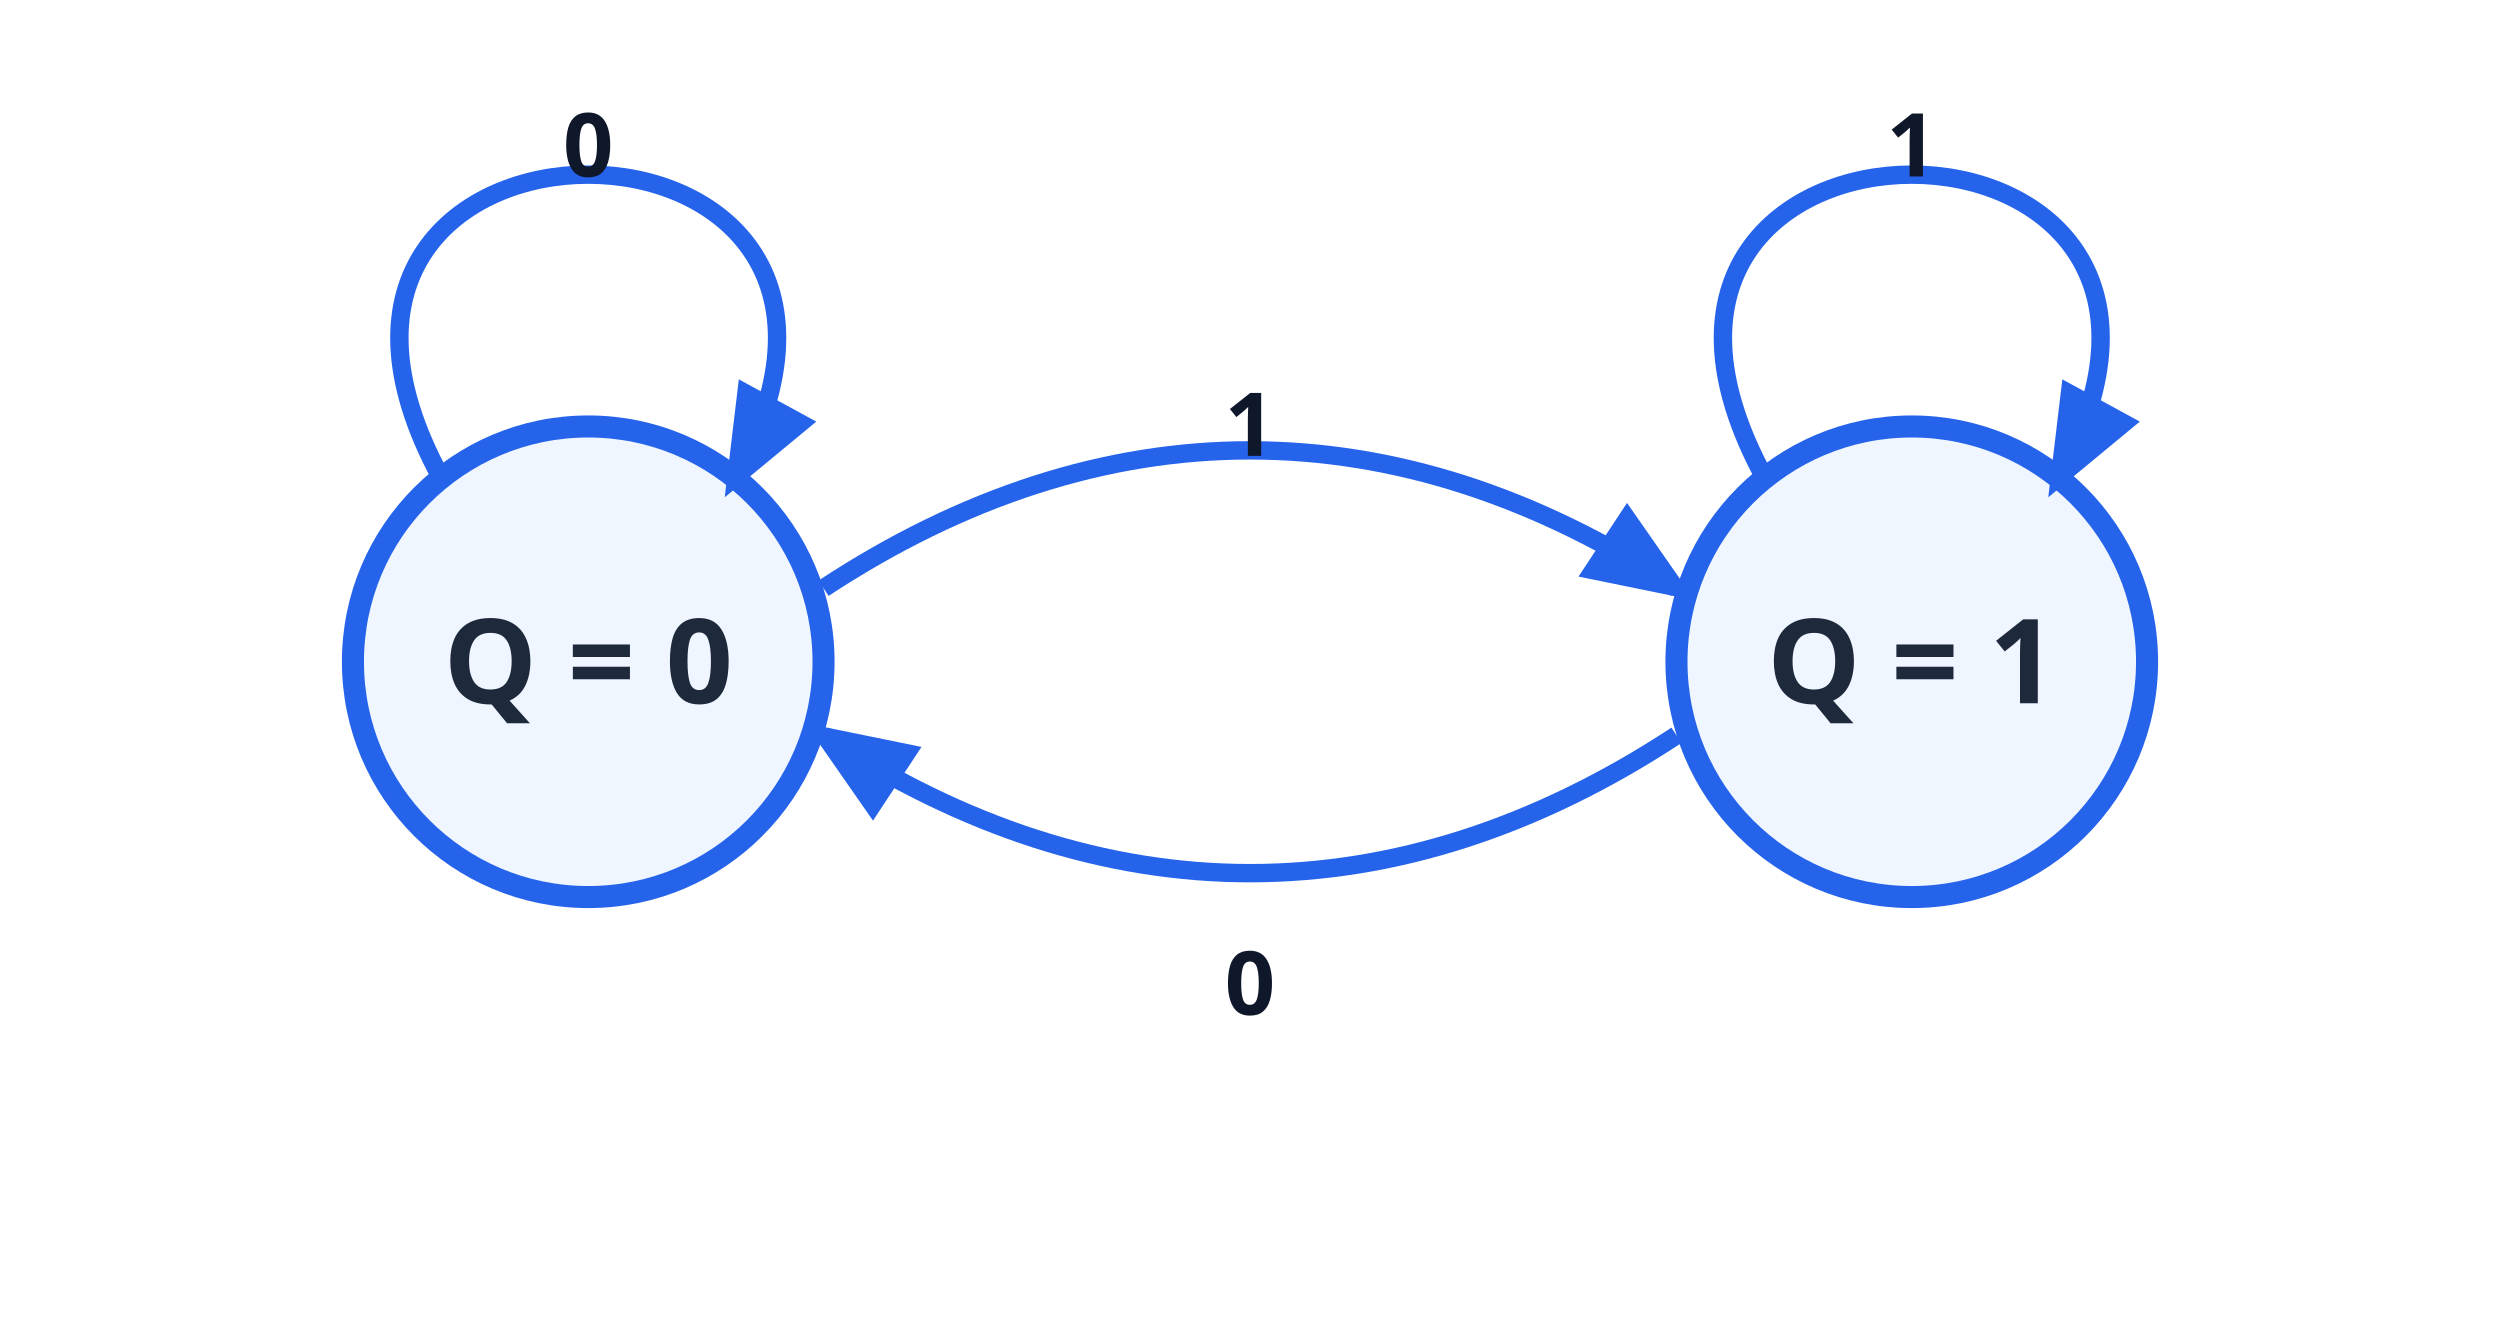
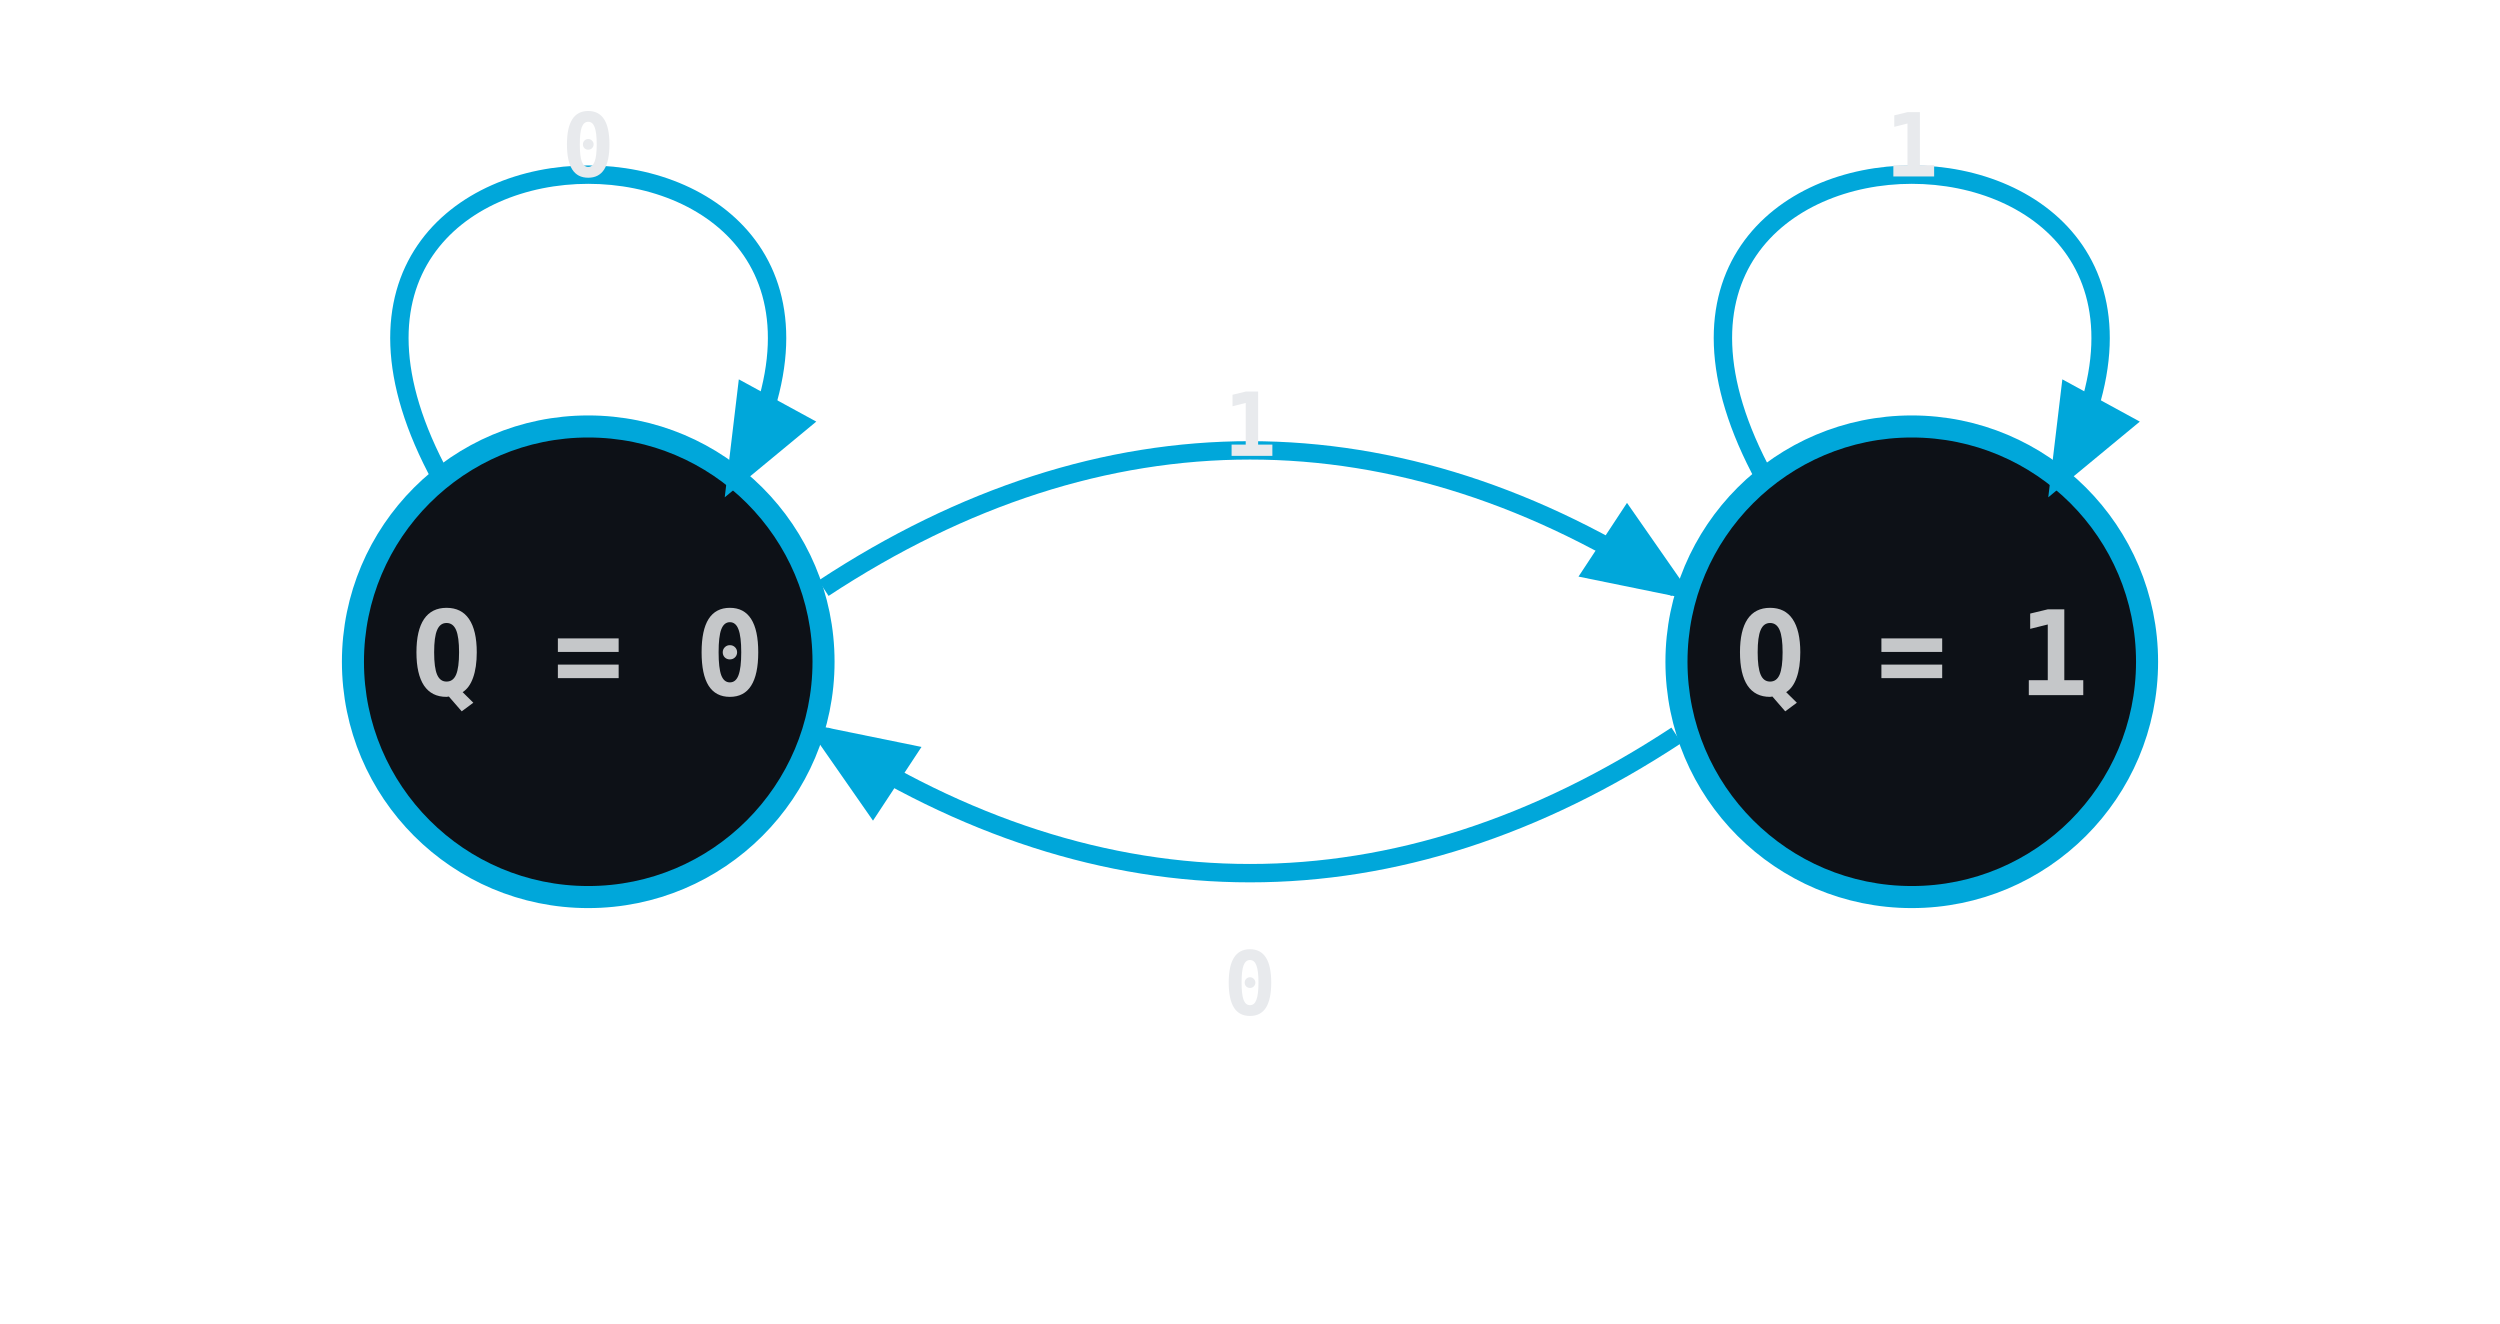
<svg xmlns="http://www.w3.org/2000/svg" viewBox="0 0 340 180" width="100%" height="100%">
  <defs>
    <marker id="arrow" viewBox="0 0 10 10" refX="8" refY="5" markerWidth="6" markerHeight="6" orient="auto-start-reverse">
-       <path d="M 0 1 L 10 5 L 0 9 z" fill="#2563eb" />
+       <path d="M 0 1 L 10 5 L 0 9 z" fill="#00a7da" />
    </marker>
    <style>
-       .state { fill: #eff6ff; stroke: #2563eb; stroke-width: 3; }
-       .state-txt { font-family: system-ui, sans-serif; font-size: 16px; font-weight: bold; fill: #1e293b; text-anchor: middle; dominant-baseline: middle; }
-       .trans { stroke: #2563eb; stroke-width: 2.5; fill: none; marker-end: url(#arrow); }
-       .trans-label { font-family: system-ui, sans-serif; font-size: 12px; font-weight: 600; fill: #0f172a; text-anchor: middle; background: white; }
+       .state { fill: #0d1117; stroke: #00a7da; stroke-width: 3; }
+       .state-txt { font-family: Consolas, Consolas; font-size: 16px; font-weight: bold; fill: #c5c7c9; text-anchor: middle; dominant-baseline: middle; }
+       .trans { stroke: #00a7da; stroke-width: 2.5; fill: none; marker-end: url(#arrow); }
+       .trans-label { font-family: Consolas, Consolas; font-size: 12px; font-weight: 600; fill: #e8eaed; text-anchor: middle; background: white; }
    </style>
  </defs>
  <circle cx="80" cy="90" r="32" class="state" />
  <text x="80" y="90" class="state-txt">Q = 0</text>
  <circle cx="260" cy="90" r="32" class="state" />
  <text x="260" y="90" class="state-txt">Q = 1</text>
  <path d="M 60,65 C 30,10 130,10 100,65" class="trans" />
  <text x="80" y="24" class="trans-label">0</text>
  <path d="M 240,65 C 210,10 310,10 280,65" class="trans" />
  <text x="260" y="24" class="trans-label">1</text>
  <path d="M 112,80 C 150,55 190,55 228,80" class="trans" />
  <text x="170" y="62" class="trans-label">1</text>
  <path d="M 228,100 C 190,125 150,125 112,100" class="trans" />
  <text x="170" y="138" class="trans-label">0</text>
</svg>
